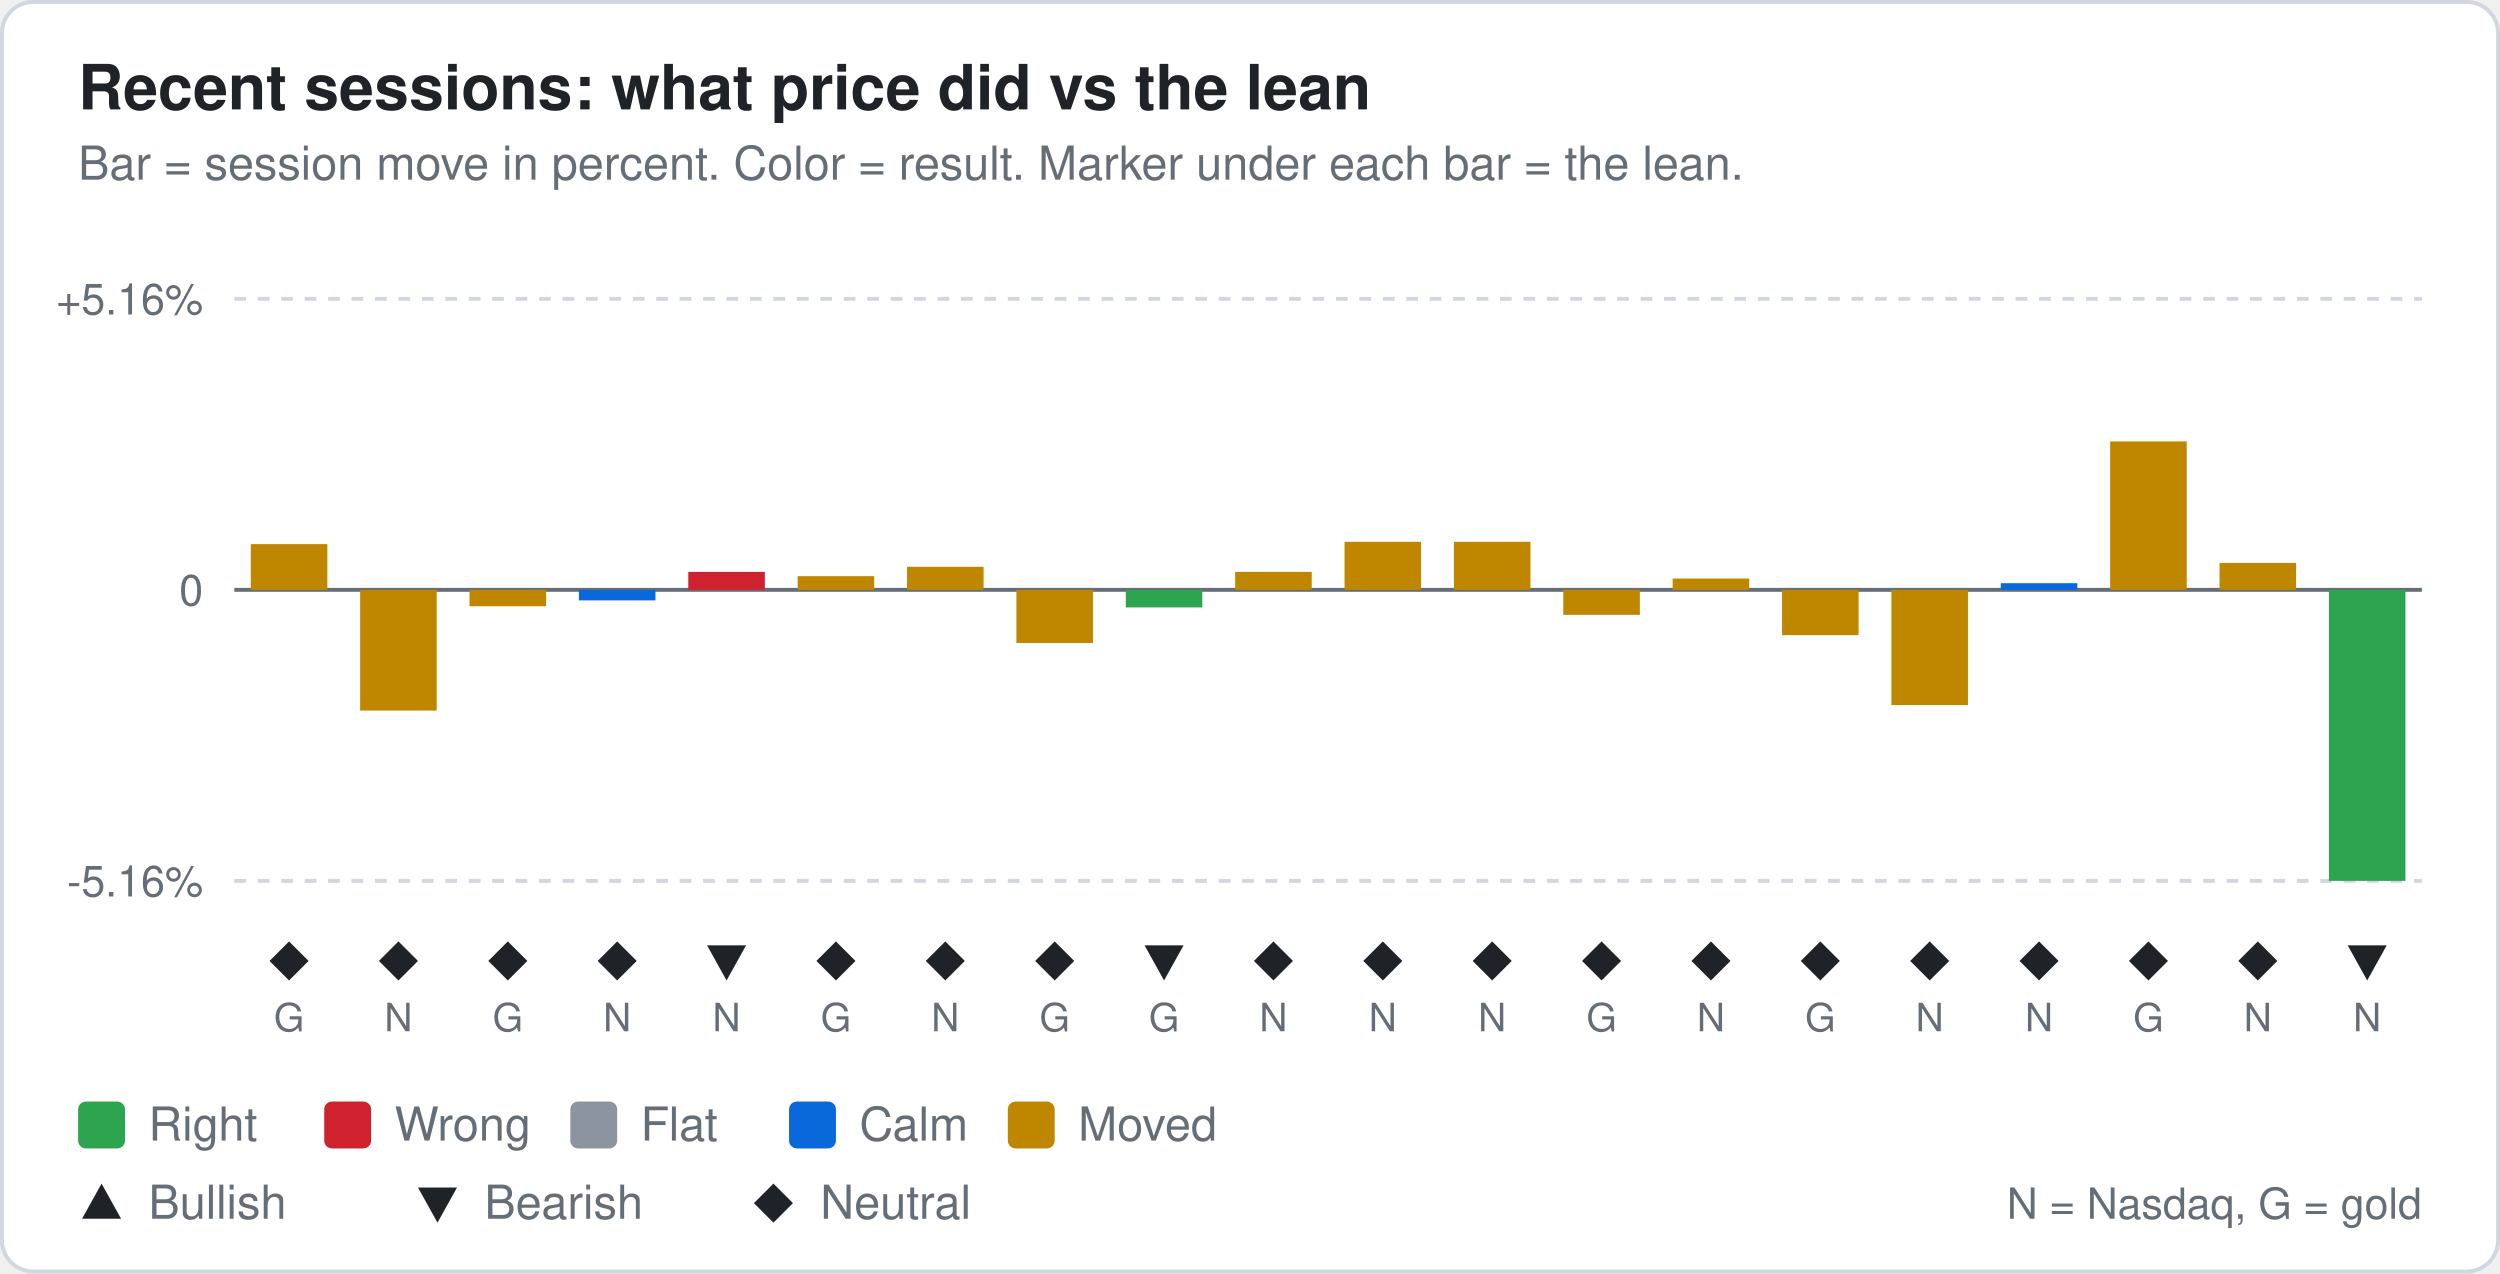
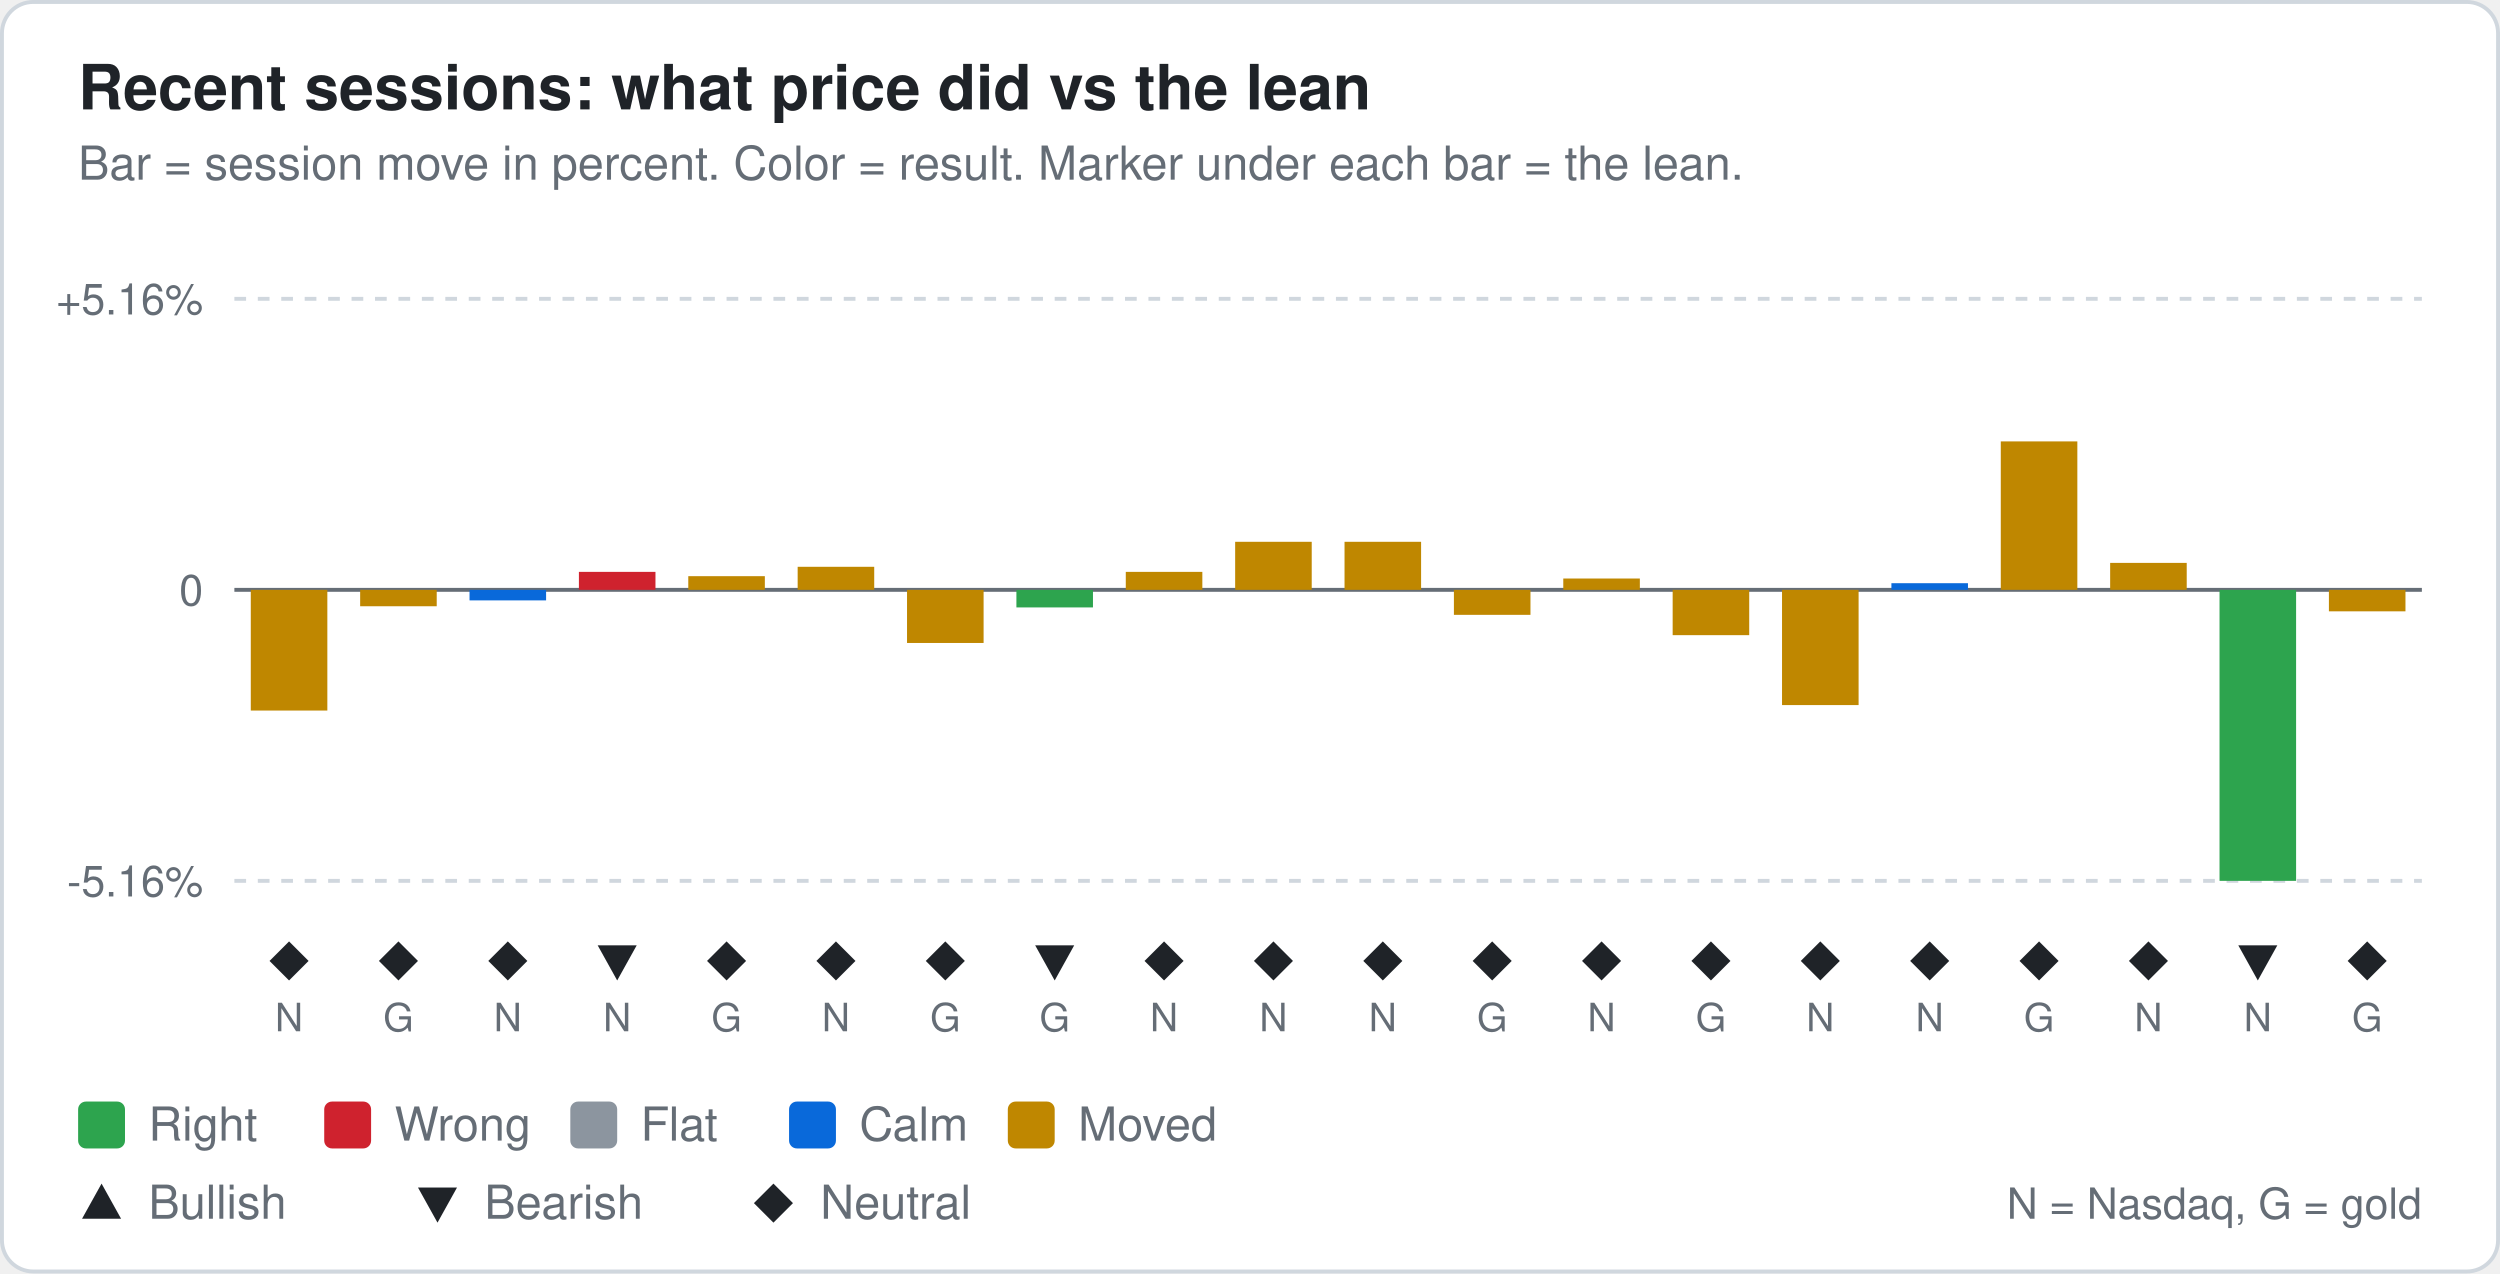
<svg xmlns="http://www.w3.org/2000/svg" width="640" height="326" viewBox="0 0 640 326" font-family="Helvetica, Arial, sans-serif">
  <rect x="0.5" y="0.5" width="639" height="325" rx="8" fill="#ffffff" stroke="#d0d7de" />
  <text x="20" y="28" font-size="16" font-weight="bold" fill="#1f2328">Recent sessions: what price did vs the lean</text>
  <text x="20" y="46" font-size="12" fill="#656d76">Bar = session move in percent. Color = result. Marker under each bar = the lean.</text>
  <line x1="60" y1="151.0" x2="620" y2="151.0" stroke="#656d76" />
  <line x1="60" y1="76.5" x2="620" y2="76.5" stroke="#d0d7de" stroke-dasharray="3 3" />
  <text x="52" y="80.5" font-size="11" text-anchor="end" fill="#656d76">+5.16%</text>
  <line x1="60" y1="225.5" x2="620" y2="225.5" stroke="#d0d7de" stroke-dasharray="3 3" />
  <text x="52" y="229.5" font-size="11" text-anchor="end" fill="#656d76">-5.16%</text>
  <text x="52" y="155.0" font-size="11" text-anchor="end" fill="#656d76">0</text>
-   <rect x="64.2" y="139.3" width="19.6" height="11.7" fill="#bf8700" />
+   <rect x="64.2" y="151.0" width="19.6" height="30.9" fill="#bf8700" />
  <polygon points="74.0,241.0 79.0,246.0 74.0,251.0 69.0,246.0" fill="#1f2328" />
-   <text x="74.0" y="264" font-size="10" text-anchor="middle" fill="#656d76">G</text>
-   <rect x="92.2" y="151.0" width="19.6" height="30.9" fill="#bf8700" />
+   <text x="74.0" y="264" font-size="10" text-anchor="middle" fill="#656d76">N</text>
+   <rect x="92.2" y="151.0" width="19.6" height="4.2" fill="#bf8700" />
  <polygon points="102.0,241.0 107.0,246.0 102.0,251.0 97.0,246.0" fill="#1f2328" />
-   <text x="102.0" y="264" font-size="10" text-anchor="middle" fill="#656d76">N</text>
-   <rect x="120.2" y="151.0" width="19.6" height="4.2" fill="#bf8700" />
+   <text x="102.0" y="264" font-size="10" text-anchor="middle" fill="#656d76">G</text>
+   <rect x="120.2" y="151.0" width="19.6" height="2.7" fill="#0969da" />
  <polygon points="130.0,241.0 135.0,246.0 130.0,251.0 125.0,246.0" fill="#1f2328" />
-   <text x="130.0" y="264" font-size="10" text-anchor="middle" fill="#656d76">G</text>
-   <rect x="148.2" y="151.0" width="19.6" height="2.7" fill="#0969da" />
-   <polygon points="158.0,241.0 163.0,246.0 158.0,251.0 153.0,246.0" fill="#1f2328" />
+   <text x="130.0" y="264" font-size="10" text-anchor="middle" fill="#656d76">N</text>
+   <rect x="148.2" y="146.4" width="19.6" height="4.6" fill="#cf222e" />
+   <polygon points="153.0,242.0 163.0,242.0 158.0,251.0" fill="#1f2328" />
  <text x="158.0" y="264" font-size="10" text-anchor="middle" fill="#656d76">N</text>
-   <rect x="176.2" y="146.4" width="19.6" height="4.6" fill="#cf222e" />
-   <polygon points="181.0,242.0 191.0,242.0 186.0,251.0" fill="#1f2328" />
-   <text x="186.0" y="264" font-size="10" text-anchor="middle" fill="#656d76">N</text>
-   <rect x="204.2" y="147.5" width="19.6" height="3.5" fill="#bf8700" />
+   <rect x="176.2" y="147.5" width="19.6" height="3.5" fill="#bf8700" />
+   <polygon points="186.0,241.0 191.0,246.0 186.0,251.0 181.0,246.0" fill="#1f2328" />
+   <text x="186.0" y="264" font-size="10" text-anchor="middle" fill="#656d76">G</text>
+   <rect x="204.2" y="145.1" width="19.6" height="5.9" fill="#bf8700" />
  <polygon points="214.0,241.0 219.0,246.0 214.0,251.0 209.0,246.0" fill="#1f2328" />
-   <text x="214.0" y="264" font-size="10" text-anchor="middle" fill="#656d76">G</text>
-   <rect x="232.2" y="145.1" width="19.6" height="5.9" fill="#bf8700" />
+   <text x="214.0" y="264" font-size="10" text-anchor="middle" fill="#656d76">N</text>
+   <rect x="232.2" y="151.0" width="19.6" height="13.6" fill="#bf8700" />
  <polygon points="242.0,241.0 247.0,246.0 242.0,251.0 237.0,246.0" fill="#1f2328" />
-   <text x="242.0" y="264" font-size="10" text-anchor="middle" fill="#656d76">N</text>
-   <rect x="260.2" y="151.0" width="19.6" height="13.6" fill="#bf8700" />
-   <polygon points="270.0,241.0 275.0,246.0 270.0,251.0 265.0,246.0" fill="#1f2328" />
+   <text x="242.0" y="264" font-size="10" text-anchor="middle" fill="#656d76">G</text>
+   <rect x="260.2" y="151.0" width="19.6" height="4.5" fill="#2da44e" />
+   <polygon points="265.0,242.0 275.0,242.0 270.0,251.0" fill="#1f2328" />
  <text x="270.0" y="264" font-size="10" text-anchor="middle" fill="#656d76">G</text>
-   <rect x="288.2" y="151.0" width="19.6" height="4.5" fill="#2da44e" />
-   <polygon points="293.0,242.0 303.0,242.0 298.0,251.0" fill="#1f2328" />
-   <text x="298.0" y="264" font-size="10" text-anchor="middle" fill="#656d76">G</text>
-   <rect x="316.2" y="146.4" width="19.6" height="4.6" fill="#bf8700" />
+   <rect x="288.2" y="146.4" width="19.6" height="4.6" fill="#bf8700" />
+   <polygon points="298.0,241.0 303.0,246.0 298.0,251.0 293.0,246.0" fill="#1f2328" />
+   <text x="298.0" y="264" font-size="10" text-anchor="middle" fill="#656d76">N</text>
+   <rect x="316.2" y="138.7" width="19.6" height="12.3" fill="#bf8700" />
  <polygon points="326.0,241.0 331.0,246.0 326.0,251.0 321.0,246.0" fill="#1f2328" />
  <text x="326.0" y="264" font-size="10" text-anchor="middle" fill="#656d76">N</text>
  <rect x="344.2" y="138.7" width="19.6" height="12.3" fill="#bf8700" />
  <polygon points="354.0,241.0 359.0,246.0 354.0,251.0 349.0,246.0" fill="#1f2328" />
  <text x="354.0" y="264" font-size="10" text-anchor="middle" fill="#656d76">N</text>
-   <rect x="372.2" y="138.7" width="19.6" height="12.3" fill="#bf8700" />
+   <rect x="372.2" y="151.0" width="19.6" height="6.4" fill="#bf8700" />
  <polygon points="382.0,241.0 387.0,246.0 382.0,251.0 377.0,246.0" fill="#1f2328" />
-   <text x="382.0" y="264" font-size="10" text-anchor="middle" fill="#656d76">N</text>
-   <rect x="400.2" y="151.0" width="19.6" height="6.4" fill="#bf8700" />
+   <text x="382.0" y="264" font-size="10" text-anchor="middle" fill="#656d76">G</text>
+   <rect x="400.2" y="148.1" width="19.6" height="2.9" fill="#bf8700" />
  <polygon points="410.0,241.0 415.0,246.0 410.0,251.0 405.0,246.0" fill="#1f2328" />
-   <text x="410.0" y="264" font-size="10" text-anchor="middle" fill="#656d76">G</text>
-   <rect x="428.2" y="148.1" width="19.6" height="2.9" fill="#bf8700" />
+   <text x="410.0" y="264" font-size="10" text-anchor="middle" fill="#656d76">N</text>
+   <rect x="428.2" y="151.0" width="19.6" height="11.6" fill="#bf8700" />
  <polygon points="438.0,241.0 443.0,246.0 438.0,251.0 433.0,246.0" fill="#1f2328" />
-   <text x="438.0" y="264" font-size="10" text-anchor="middle" fill="#656d76">N</text>
-   <rect x="456.2" y="151.0" width="19.6" height="11.6" fill="#bf8700" />
+   <text x="438.0" y="264" font-size="10" text-anchor="middle" fill="#656d76">G</text>
+   <rect x="456.2" y="151.0" width="19.6" height="29.5" fill="#bf8700" />
  <polygon points="466.0,241.0 471.0,246.0 466.0,251.0 461.0,246.0" fill="#1f2328" />
-   <text x="466.0" y="264" font-size="10" text-anchor="middle" fill="#656d76">G</text>
-   <rect x="484.2" y="151.0" width="19.6" height="29.5" fill="#bf8700" />
+   <text x="466.0" y="264" font-size="10" text-anchor="middle" fill="#656d76">N</text>
+   <rect x="484.2" y="149.3" width="19.6" height="1.7" fill="#0969da" />
  <polygon points="494.0,241.0 499.0,246.0 494.0,251.0 489.0,246.0" fill="#1f2328" />
  <text x="494.0" y="264" font-size="10" text-anchor="middle" fill="#656d76">N</text>
-   <rect x="512.2" y="149.3" width="19.6" height="1.7" fill="#0969da" />
+   <rect x="512.2" y="113.0" width="19.6" height="38.0" fill="#bf8700" />
  <polygon points="522.0,241.0 527.0,246.0 522.0,251.0 517.0,246.0" fill="#1f2328" />
-   <text x="522.0" y="264" font-size="10" text-anchor="middle" fill="#656d76">N</text>
-   <rect x="540.2" y="113.0" width="19.6" height="38.0" fill="#bf8700" />
+   <text x="522.0" y="264" font-size="10" text-anchor="middle" fill="#656d76">G</text>
+   <rect x="540.2" y="144.1" width="19.6" height="6.9" fill="#bf8700" />
  <polygon points="550.0,241.0 555.0,246.0 550.0,251.0 545.0,246.0" fill="#1f2328" />
-   <text x="550.0" y="264" font-size="10" text-anchor="middle" fill="#656d76">G</text>
-   <rect x="568.2" y="144.1" width="19.6" height="6.9" fill="#bf8700" />
-   <polygon points="578.0,241.0 583.0,246.0 578.0,251.0 573.0,246.0" fill="#1f2328" />
+   <text x="550.0" y="264" font-size="10" text-anchor="middle" fill="#656d76">N</text>
+   <rect x="568.2" y="151.0" width="19.6" height="74.5" fill="#2da44e" />
+   <polygon points="573.0,242.0 583.0,242.0 578.0,251.0" fill="#1f2328" />
  <text x="578.0" y="264" font-size="10" text-anchor="middle" fill="#656d76">N</text>
-   <rect x="596.2" y="151.0" width="19.6" height="74.5" fill="#2da44e" />
-   <polygon points="601.0,242.0 611.0,242.0 606.0,251.0" fill="#1f2328" />
-   <text x="606.0" y="264" font-size="10" text-anchor="middle" fill="#656d76">N</text>
+   <rect x="596.2" y="151.0" width="19.6" height="5.5" fill="#bf8700" />
+   <polygon points="606.0,241.0 611.0,246.0 606.0,251.0 601.0,246.0" fill="#1f2328" />
+   <text x="606.0" y="264" font-size="10" text-anchor="middle" fill="#656d76">G</text>
  <rect x="20" y="282" width="12" height="12" rx="2" fill="#2da44e" />
  <text x="38" y="292" font-size="12" fill="#656d76">Right</text>
  <rect x="83" y="282" width="12" height="12" rx="2" fill="#cf222e" />
  <text x="101" y="292" font-size="12" fill="#656d76">Wrong</text>
  <rect x="146" y="282" width="12" height="12" rx="2" fill="#8c959f" />
  <text x="164" y="292" font-size="12" fill="#656d76">Flat</text>
  <rect x="202" y="282" width="12" height="12" rx="2" fill="#0969da" />
  <text x="220" y="292" font-size="12" fill="#656d76">Calm</text>
  <rect x="258" y="282" width="12" height="12" rx="2" fill="#bf8700" />
  <text x="276" y="292" font-size="12" fill="#656d76">Moved</text>
  <polygon points="26.0,303.0 21.0,312.0 31.0,312.0" fill="#1f2328" />
  <text x="38" y="312" font-size="12" fill="#656d76">Bullish</text>
  <polygon points="107.0,304.0 117.0,304.0 112.0,313.0" fill="#1f2328" />
  <text x="124" y="312" font-size="12" fill="#656d76">Bearish</text>
  <polygon points="198.0,303.0 203.0,308.0 198.0,313.0 193.0,308.0" fill="#1f2328" />
  <text x="210" y="312" font-size="12" fill="#656d76">Neutral</text>
  <text x="620" y="312" font-size="11" text-anchor="end" fill="#656d76">N = Nasdaq, G = gold</text>
</svg>
